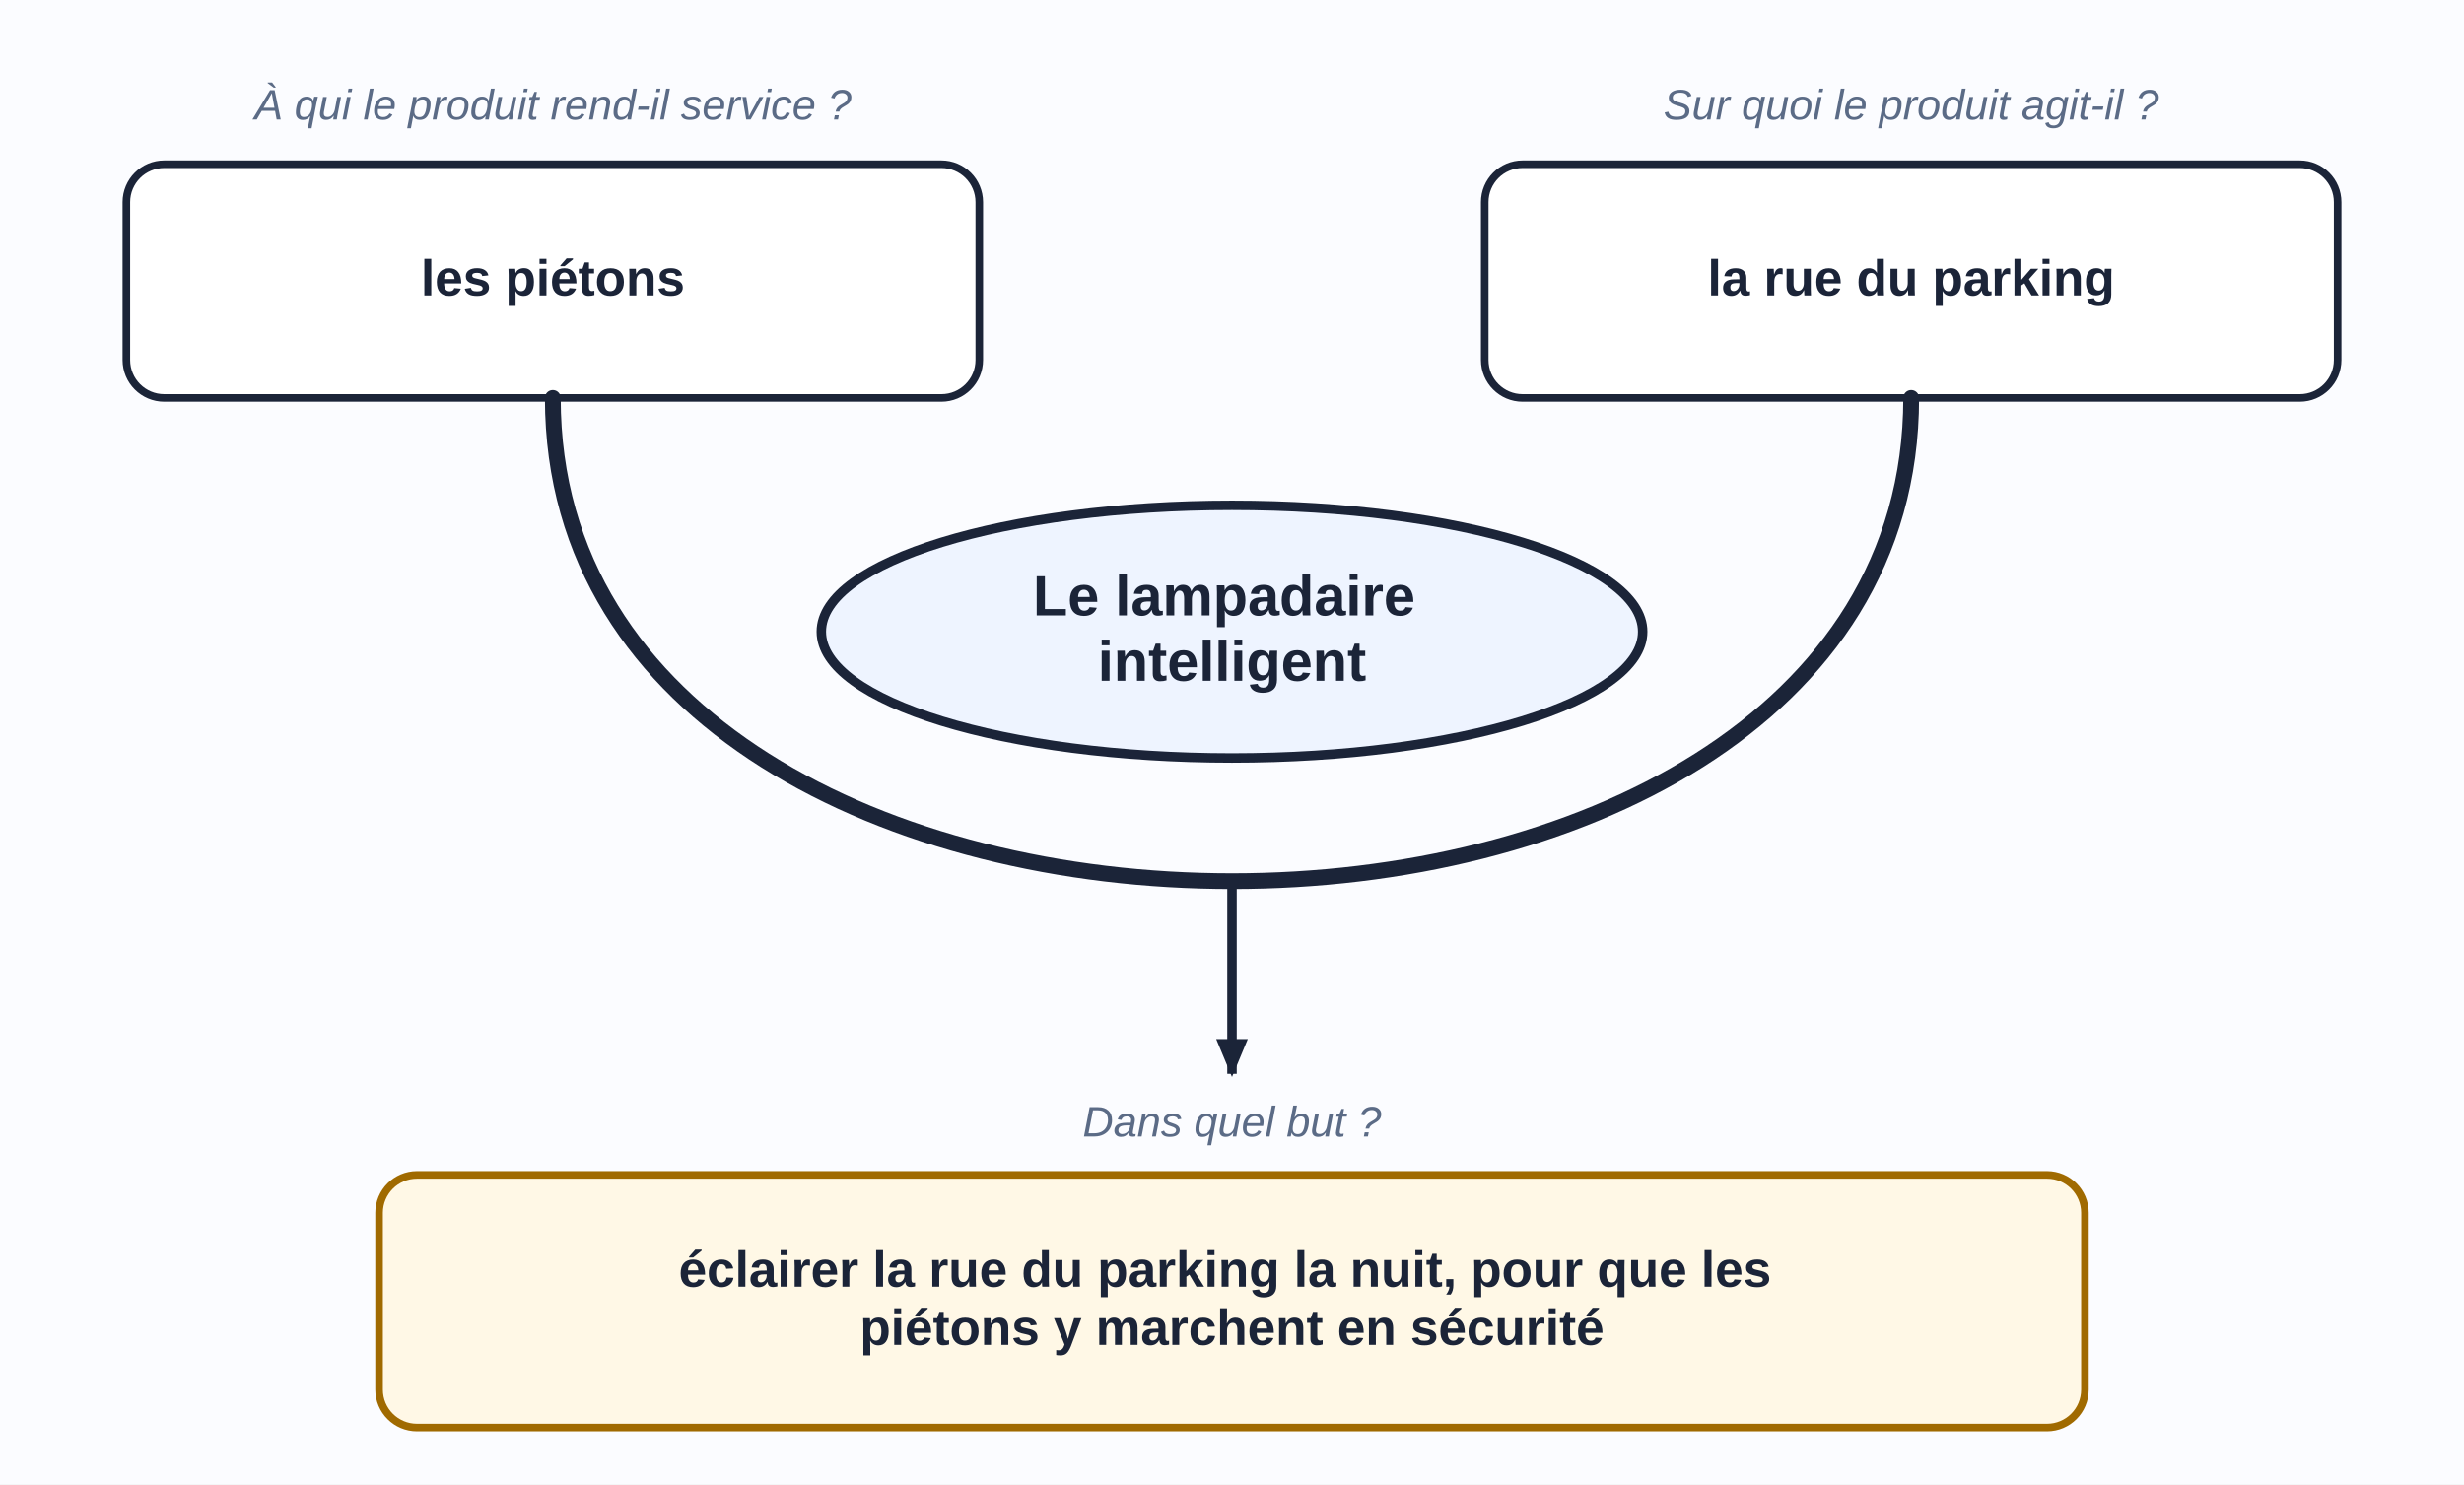
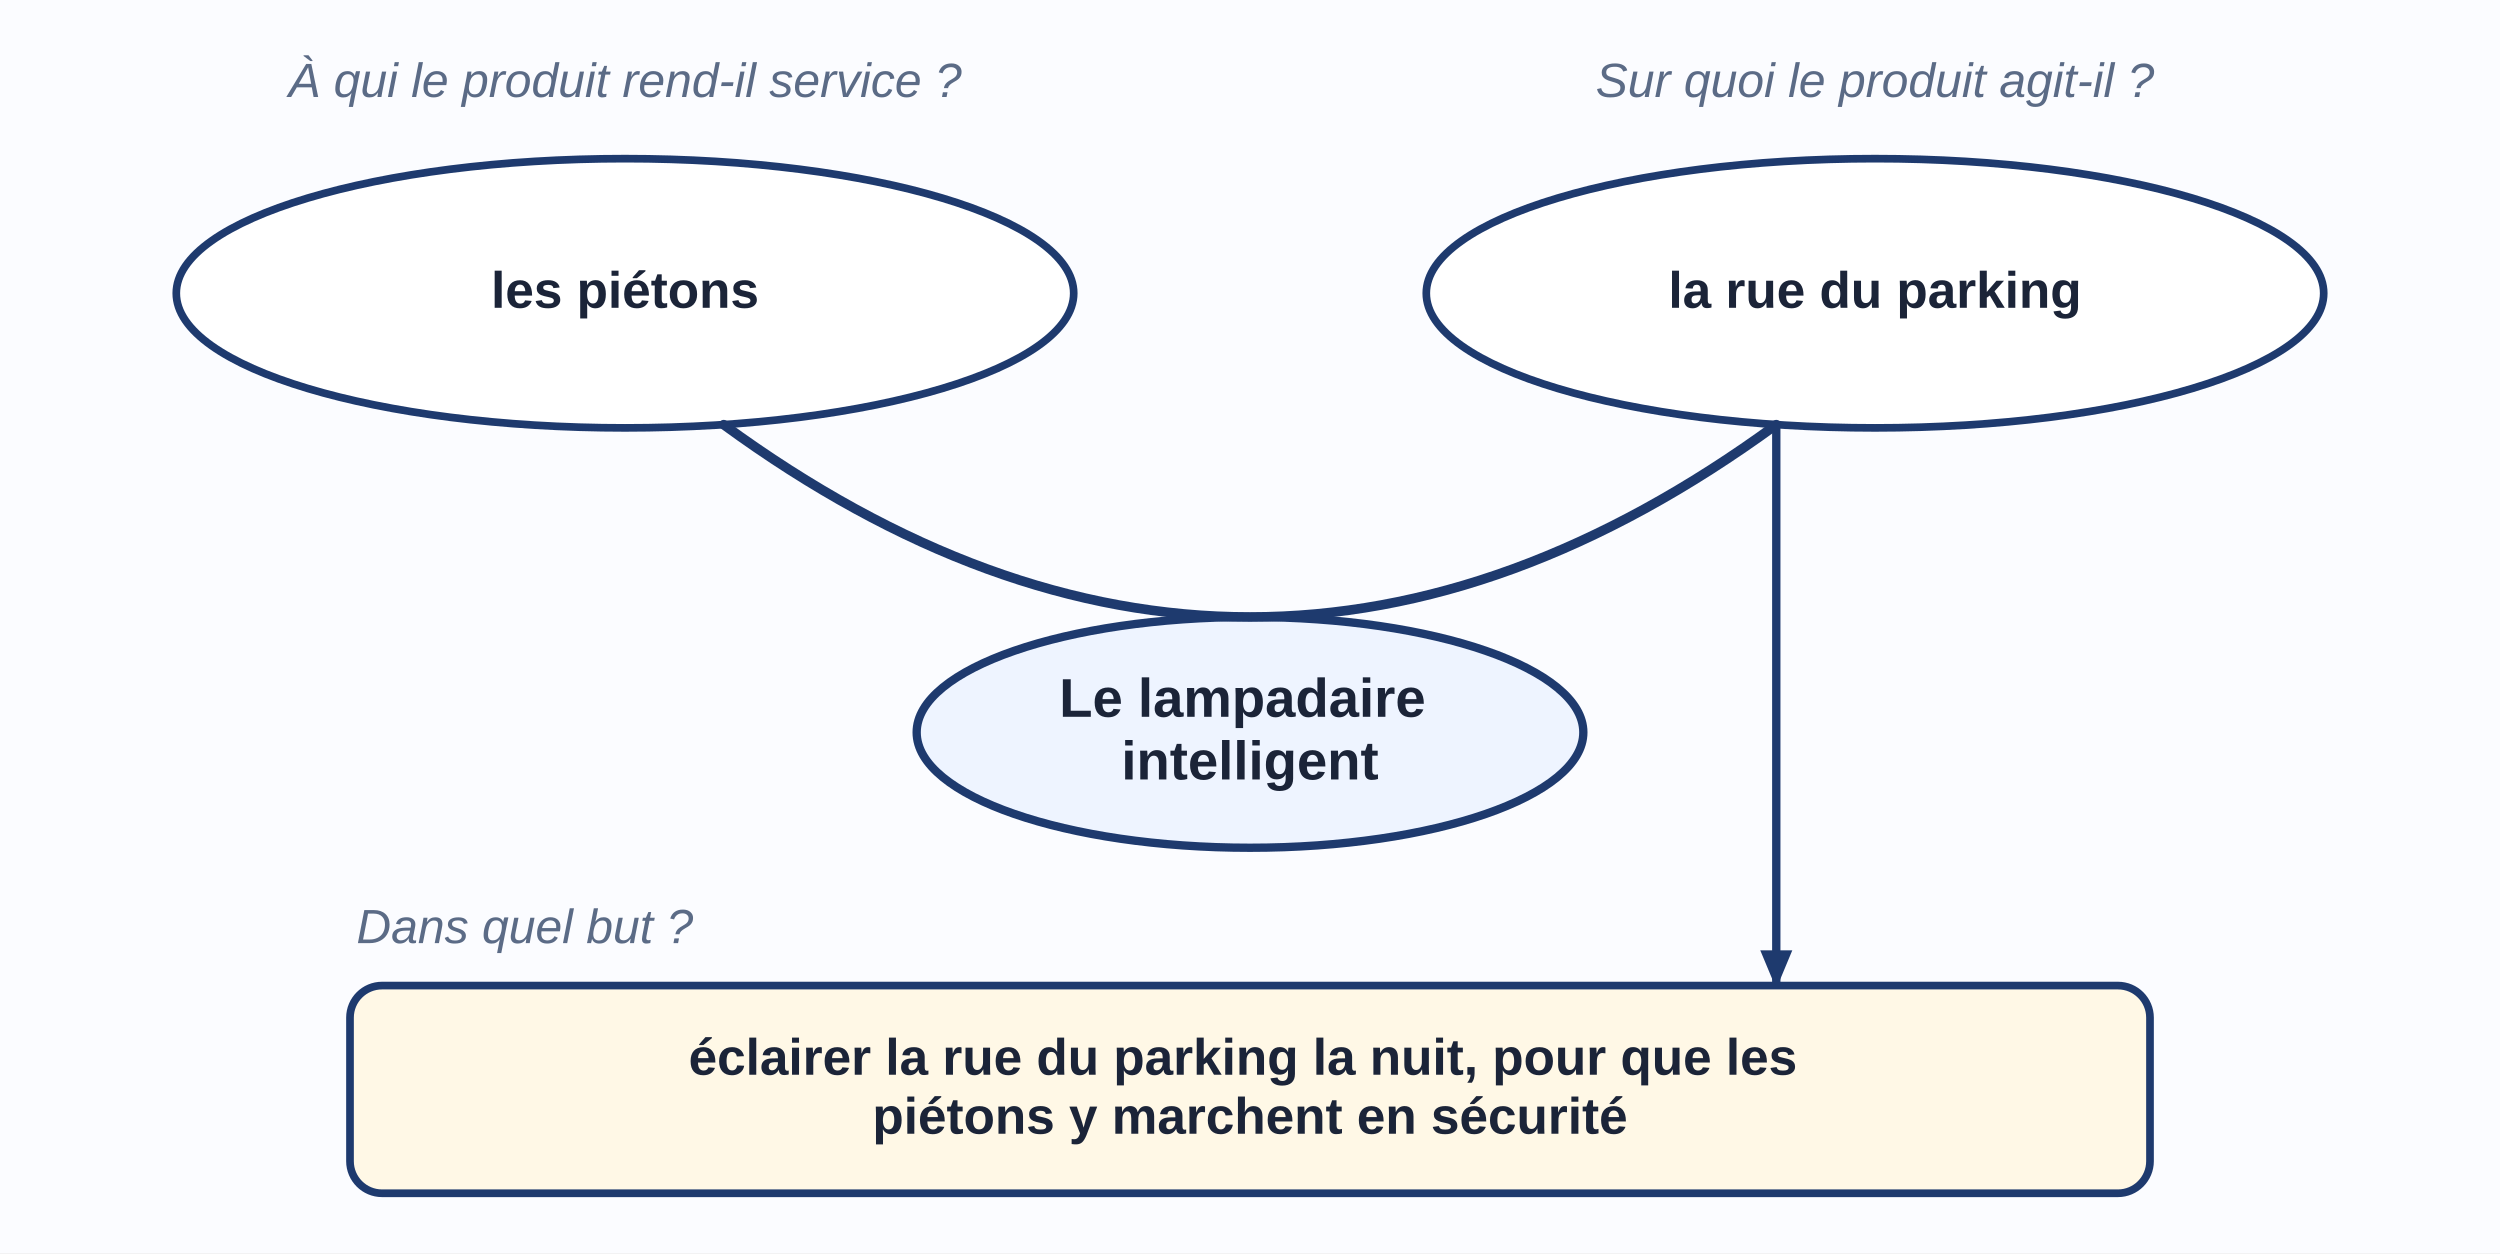
- <svg xmlns="http://www.w3.org/2000/svg" viewBox="0 0 780 470" width="780" height="470" class="schema" id="bc-lampe-c" role="img" aria-labelledby="bc-lampe-c-t bc-lampe-c-d" font-family="'Segoe UI',system-ui,Arial,sans-serif">
-   <rect x="0" y="0" width="780" height="470" fill="#fbfcff" />
+ <svg xmlns="http://www.w3.org/2000/svg" viewBox="0 0 780 391" width="780" height="391" class="schema" id="bc-lampe-c" role="img" aria-labelledby="bc-lampe-c-t bc-lampe-c-d" font-family="'Segoe UI',system-ui,Arial,sans-serif">
+   <rect x="0" y="0" width="780" height="391" fill="#fbfcff" />
  <defs>
-     <marker id="bc-lampe-c-pt" viewBox="0 0 12 10" refX="11" refY="5" markerWidth="12" markerHeight="10" markerUnits="userSpaceOnUse" orient="auto-start-reverse">
-       <path d="M0,0 L12,5 L0,10 z" fill="#1b2438" />
+     <marker id="bc-lampe-c-pb" viewBox="0 0 12 10" refX="11" refY="5" markerWidth="12" markerHeight="10" markerUnits="userSpaceOnUse" orient="auto-start-reverse">
+       <path d="M0,0 L12,5 L0,10 z" fill="#1e3a6e" />
    </marker>
  </defs>
-   <text x="175.0" y="34.0" font-size="13.5" fill="#5b6b86" text-anchor="middle" dominant-baseline="middle" font-style="italic">
-     <tspan x="175.0" dy="-0.00em">À qui le produit rend-il service ?</tspan>
+   <text x="195.0" y="26.0" font-size="15" fill="#5b6b86" text-anchor="middle" dominant-baseline="middle" font-style="italic">
+     <tspan x="195.0" dy="-0.00em">À qui le produit rend-il service ?</tspan>
  </text>
-   <text x="605.0" y="34.0" font-size="13.5" fill="#5b6b86" text-anchor="middle" dominant-baseline="middle" font-style="italic">
-     <tspan x="605.0" dy="-0.00em">Sur quoi le produit agit-il ?</tspan>
+   <ellipse cx="195.0" cy="91.5" rx="140.0" ry="42.0" fill="#ffffff" stroke="#1e3a6e" stroke-width="2.4" />
+   <text x="195.0" y="91.5" font-size="16" fill="#1b2438" text-anchor="middle" dominant-baseline="middle" font-weight="700">
+     <tspan x="195.0" dy="-0.00em">les piétons</tspan>
  </text>
-   <rect x="40" y="52" width="270" height="74" rx="12" fill="#ffffff" stroke="#1b2438" stroke-width="2.4" />
-   <text x="175.0" y="89.0" font-size="16" fill="#1b2438" text-anchor="middle" dominant-baseline="middle" font-weight="700">
-     <tspan x="175.0" dy="-0.00em">les piétons</tspan>
+   <text x="585.0" y="26.0" font-size="15" fill="#5b6b86" text-anchor="middle" dominant-baseline="middle" font-style="italic">
+     <tspan x="585.0" dy="-0.00em">Sur quoi le produit agit-il ?</tspan>
  </text>
-   <rect x="470" y="52" width="270" height="74" rx="12" fill="#ffffff" stroke="#1b2438" stroke-width="2.4" />
-   <text x="605.0" y="89.0" font-size="16" fill="#1b2438" text-anchor="middle" dominant-baseline="middle" font-weight="700">
-     <tspan x="605.0" dy="-0.00em">la rue du parking</tspan>
+   <ellipse cx="585.0" cy="91.5" rx="140.0" ry="42.0" fill="#ffffff" stroke="#1e3a6e" stroke-width="2.4" />
+   <text x="585.0" y="91.5" font-size="16" fill="#1b2438" text-anchor="middle" dominant-baseline="middle" font-weight="700">
+     <tspan x="585.0" dy="-0.00em">la rue du parking</tspan>
  </text>
-   <path d="M175,126 C175,330 605,330 605,126" fill="none" stroke="#1b2438" stroke-width="5" stroke-linecap="round" />
-   <ellipse cx="390" cy="200" rx="130" ry="40" fill="#eef4ff" stroke="#1b2438" stroke-width="3" />
-   <text x="390.0" y="200.0" font-size="18" fill="#1b2438" text-anchor="middle" dominant-baseline="middle" font-weight="700">
+   <ellipse cx="390.0" cy="228.5" rx="104.0" ry="36.0" fill="#eef4ff" stroke="#1e3a6e" stroke-width="2.6" />
+   <text x="390.0" y="228.5" font-size="17" fill="#1b2438" text-anchor="middle" dominant-baseline="middle" font-weight="700">
    <tspan x="390.0" dy="-0.57em">Le lampadaire</tspan>
    <tspan x="390.0" dy="1.15em">intelligent</tspan>
  </text>
-   <line x1="390" y1="279" x2="390" y2="340" stroke="#1b2438" stroke-width="3" marker-end="url(#bc-lampe-c-pt)" />
-   <text x="390.0" y="356.0" font-size="13.5" fill="#5b6b86" text-anchor="middle" dominant-baseline="middle" font-style="italic">
-     <tspan x="390.0" dy="-0.00em">Dans quel but ?</tspan>
+   <path d="M225.8,132.5 Q390.0,252.5 554.2,132.5" fill="none" stroke="#1e3a6e" stroke-width="3" stroke-linecap="round" />
+   <text x="111.2" y="290.0" font-size="15" fill="#5b6b86" text-anchor="start" dominant-baseline="middle" font-style="italic">
+     <tspan x="111.2" dy="-0.00em">Dans quel but ?</tspan>
  </text>
-   <rect x="120" y="372" width="540" height="80" rx="12" fill="#fff8e6" stroke="#a06a00" stroke-width="2.4" />
-   <text x="390.0" y="412.0" font-size="16" fill="#1b2438" text-anchor="middle" dominant-baseline="middle" font-weight="700">
+   <rect x="109.2" y="307.5" width="561.6" height="64.8" rx="10" fill="#fff8e6" stroke="#1e3a6e" stroke-width="2.4" />
+   <text x="390.0" y="339.9" font-size="16" fill="#1b2438" text-anchor="middle" dominant-baseline="middle" font-weight="700">
    <tspan x="390.0" dy="-0.57em">éclairer la rue du parking la nuit, pour que les</tspan>
    <tspan x="390.0" dy="1.15em">piétons y marchent en sécurité</tspan>
  </text>
+   <line x1="554.2" y1="132.5" x2="554.2" y2="307.5" stroke="#1e3a6e" stroke-width="2.6" marker-end="url(#bc-lampe-c-pb)" />
</svg>
